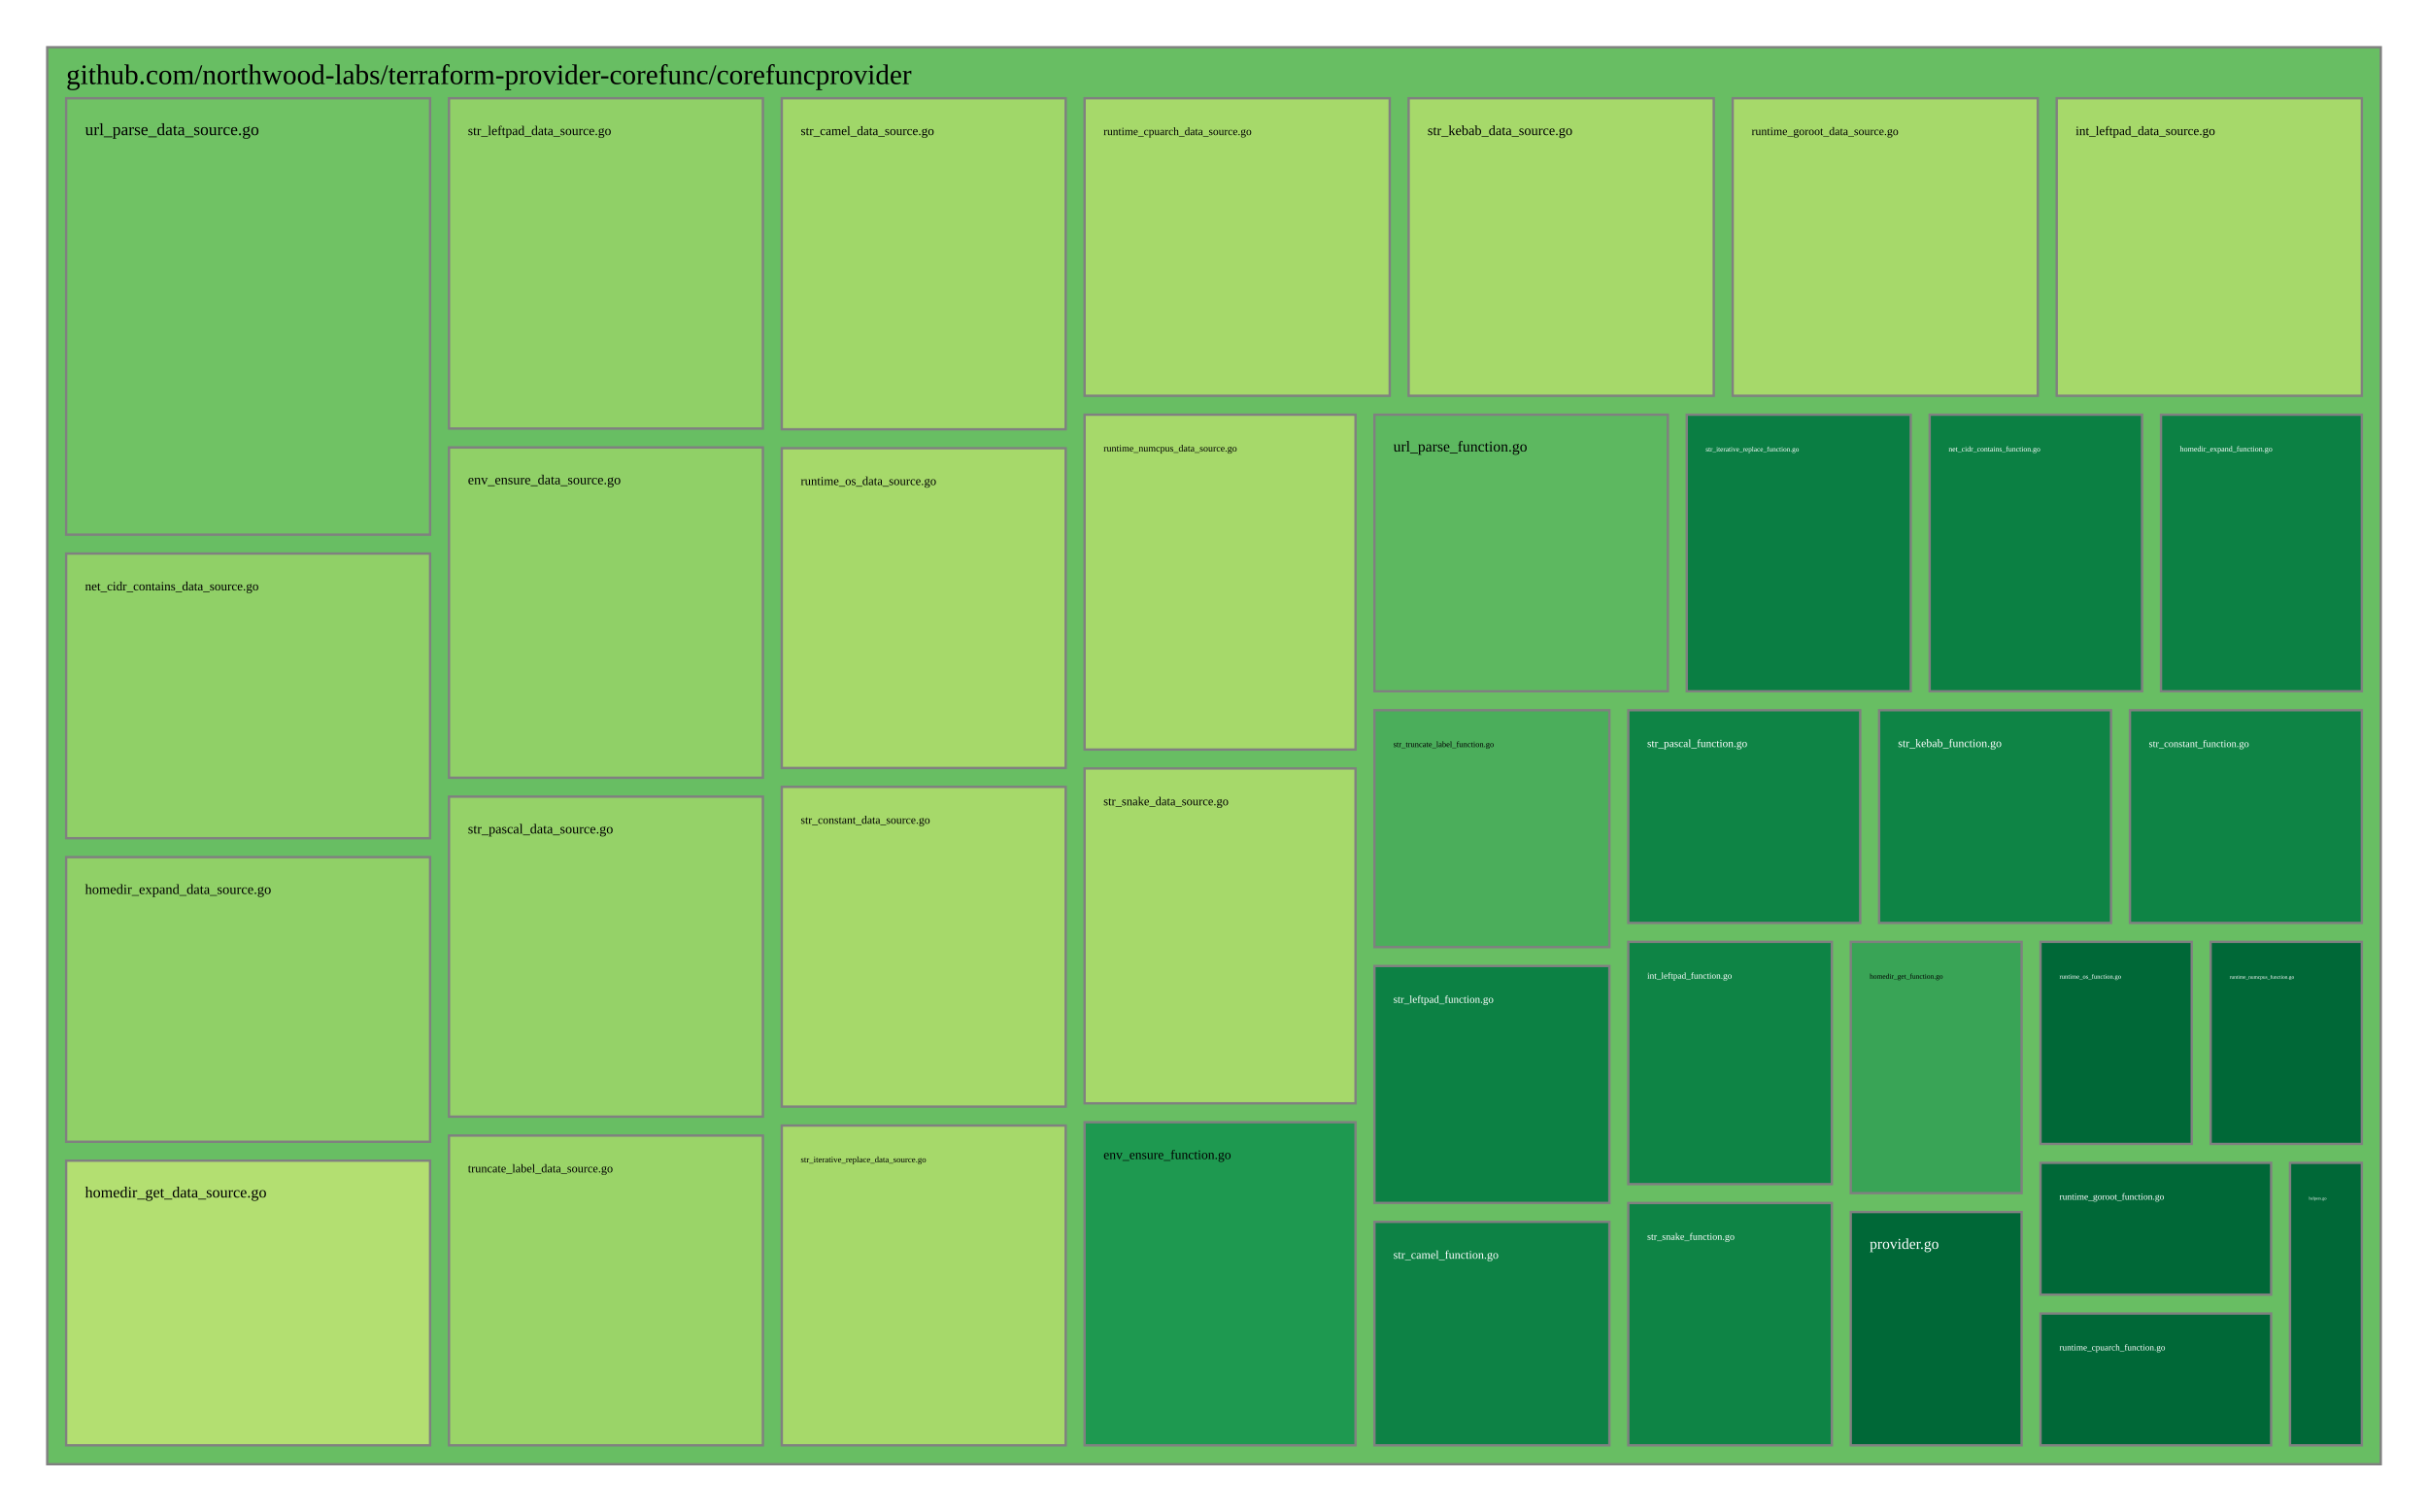
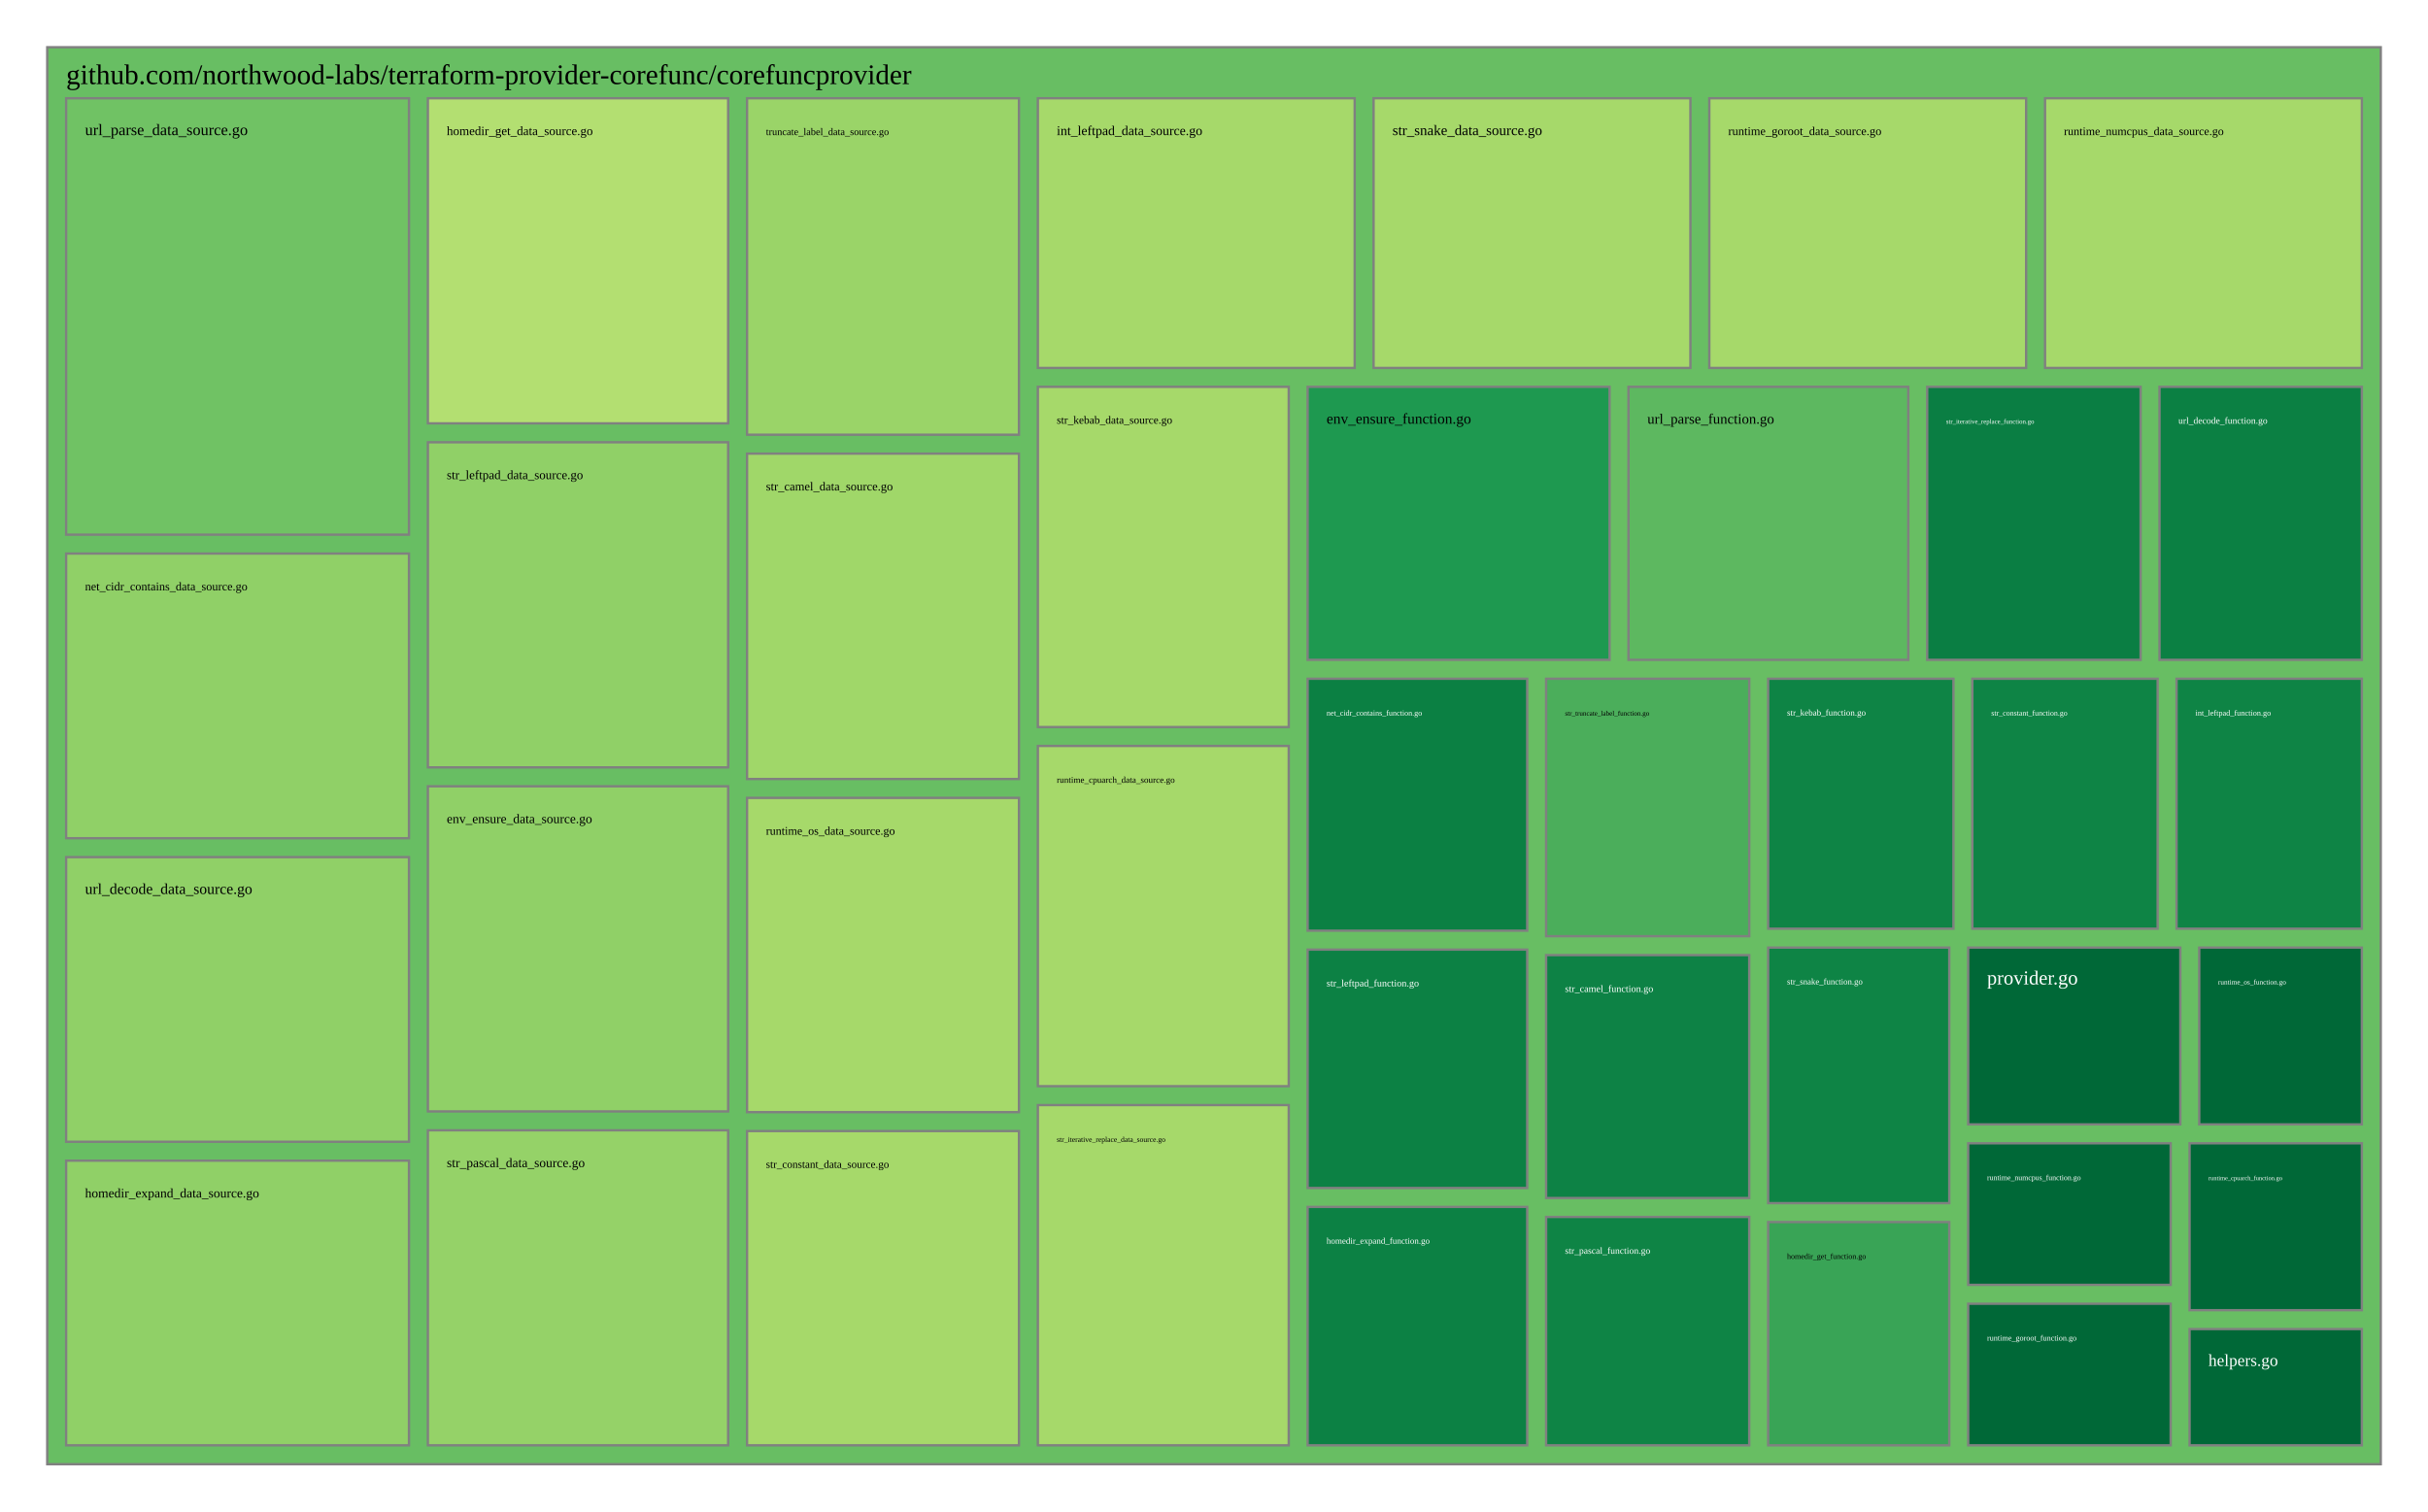
<svg xmlns="http://www.w3.org/2000/svg" viewBox="0 0 1028 640" style="background: white none repeat scroll 0% 0%;">
  <g>
    <rect x="20" y="20" width="988" height="600" style="fill: rgb(104, 190, 99);opacity:1;fill-opacity:1.00;stroke:rgb(128,128,128);stroke-width:1px;stroke-opacity:1.00;" />
    <text data-notex="1" text-anchor="start" transform="translate(28,35.6) scale(1)" style="font-family: Open Sans, verdana, arial, sans-serif !important; font-size: 12px; fill: rgb(0, 0, 0); fill-opacity: 1.00; white-space: pre;" data-math="N">github.com/northwood-labs/terraform-provider-corefunc/corefuncprovider</text>
  </g>
  <g>
-     <rect x="190.097" y="189.462" width="132.908" height="139.862" style="fill: rgb(144, 208, 103);opacity:1;fill-opacity:1.00;stroke:rgb(128,128,128);stroke-width:1px;stroke-opacity:1.00;" />
-     <text data-notex="1" text-anchor="start" transform="translate(198.0973,205.0617) scale(0.487117)" style="font-family: Open Sans, verdana, arial, sans-serif !important; font-size: 12px; fill: rgb(0, 0, 0); fill-opacity: 1.00; white-space: pre;" data-math="N">env_ensure_data_source.go</text>
+     <rect x="181.156" y="332.942" width="127.138" height="137.671" style="fill: rgb(144, 208, 103);opacity:1;fill-opacity:1.00;stroke:rgb(128,128,128);stroke-width:1px;stroke-opacity:1.00;" />
+     <text data-notex="1" text-anchor="start" transform="translate(189.1563,348.5422) scale(0.463075)" style="font-family: Open Sans, verdana, arial, sans-serif !important; font-size: 12px; fill: rgb(0, 0, 0); fill-opacity: 1.00; white-space: pre;" data-math="N">env_ensure_data_source.go</text>
  </g>
  <g>
-     <rect x="459.2" y="475.193" width="114.722" height="136.807" style="fill: rgb(30, 153, 80);opacity:1;fill-opacity:1.00;stroke:rgb(128,128,128);stroke-width:1px;stroke-opacity:1.00;" />
-     <text data-notex="1" text-anchor="start" transform="translate(467.2,490.793) scale(0.467432)" style="font-family: Open Sans, verdana, arial, sans-serif !important; font-size: 12px; fill: rgb(0, 0, 0); fill-opacity: 1.00; white-space: pre;" data-math="N">env_ensure_function.go</text>
+     <rect x="553.644" y="163.797" width="127.839" height="115.608" style="fill: rgb(30, 153, 80);opacity:1;fill-opacity:1.00;stroke:rgb(128,128,128);stroke-width:1px;stroke-opacity:1.00;" />
+     <text data-notex="1" text-anchor="start" transform="translate(561.6435,179.3972) scale(0.529539)" style="font-family: Open Sans, verdana, arial, sans-serif !important; font-size: 12px; fill: rgb(0, 0, 0); fill-opacity: 1.00; white-space: pre;" data-math="N">env_ensure_function.go</text>
  </g>
  <g>
-     <rect x="969.583" y="492.39" width="30.417" height="119.61" style="fill: rgb(0, 104, 55);opacity:1;fill-opacity:1.00;stroke:rgb(128,128,128);stroke-width:1px;stroke-opacity:1.00;" />
-     <text data-notex="1" text-anchor="start" transform="translate(977.5834,507.9903) scale(0.150173)" style="font-family: Open Sans, verdana, arial, sans-serif !important; font-size: 12px; fill: rgb(255, 255, 255); fill-opacity: 1.00; white-space: pre;" data-math="N">helpers.go</text>
+     <rect x="927.048" y="562.782" width="72.952" height="49.218" style="fill: rgb(0, 104, 55);opacity:1;fill-opacity:1.00;stroke:rgb(128,128,128);stroke-width:1px;stroke-opacity:1.00;" />
+     <text data-notex="1" text-anchor="start" transform="translate(935.0475,578.3821) scale(0.593255)" style="font-family: Open Sans, verdana, arial, sans-serif !important; font-size: 12px; fill: rgb(255, 255, 255); fill-opacity: 1.00; white-space: pre;" data-math="N">helpers.go</text>
  </g>
  <g>
-     <rect x="28" y="362.933" width="154.097" height="120.533" style="fill: rgb(144, 208, 103);opacity:1;fill-opacity:1.00;stroke:rgb(128,128,128);stroke-width:1px;stroke-opacity:1.00;" />
-     <text data-notex="1" text-anchor="start" transform="translate(36,378.5333) scale(0.496039)" style="font-family: Open Sans, verdana, arial, sans-serif !important; font-size: 12px; fill: rgb(0, 0, 0); fill-opacity: 1.00; white-space: pre;" data-math="N">homedir_expand_data_source.go</text>
+     <rect x="28" y="491.467" width="145.156" height="120.533" style="fill: rgb(144, 208, 103);opacity:1;fill-opacity:1.00;stroke:rgb(128,128,128);stroke-width:1px;stroke-opacity:1.00;" />
+     <text data-notex="1" text-anchor="start" transform="translate(36,507.0667) scale(0.463923)" style="font-family: Open Sans, verdana, arial, sans-serif !important; font-size: 12px; fill: rgb(0, 0, 0); fill-opacity: 1.00; white-space: pre;" data-math="N">homedir_expand_data_source.go</text>
  </g>
  <g>
-     <rect x="914.948" y="175.592" width="85.052" height="117.125" style="fill: rgb(12, 129, 68);opacity:1;fill-opacity:1.00;stroke:rgb(128,128,128);stroke-width:1px;stroke-opacity:1.00;" />
-     <text data-notex="1" text-anchor="start" transform="translate(922.9484,191.1923) scale(0.276649)" style="font-family: Open Sans, verdana, arial, sans-serif !important; font-size: 12px; fill: rgb(255, 255, 255); fill-opacity: 1.00; white-space: pre;" data-math="N">homedir_expand_function.go</text>
+     <rect x="553.644" y="511.047" width="92.968" height="100.953" style="fill: rgb(12, 129, 68);opacity:1;fill-opacity:1.00;stroke:rgb(128,128,128);stroke-width:1px;stroke-opacity:1.00;" />
+     <text data-notex="1" text-anchor="start" transform="translate(561.6435,526.6465) scale(0.308366)" style="font-family: Open Sans, verdana, arial, sans-serif !important; font-size: 12px; fill: rgb(255, 255, 255); fill-opacity: 1.00; white-space: pre;" data-math="N">homedir_expand_function.go</text>
  </g>
  <g>
-     <rect x="28" y="491.467" width="154.097" height="120.533" style="fill: rgb(179, 223, 113);opacity:1;fill-opacity:1.00;stroke:rgb(128,128,128);stroke-width:1px;stroke-opacity:1.00;" />
-     <text data-notex="1" text-anchor="start" transform="translate(36,507.0667) scale(0.553274)" style="font-family: Open Sans, verdana, arial, sans-serif !important; font-size: 12px; fill: rgb(0, 0, 0); fill-opacity: 1.00; white-space: pre;" data-math="N">homedir_get_data_source.go</text>
+     <rect x="181.156" y="41.6" width="127.138" height="137.671" style="fill: rgb(179, 223, 113);opacity:1;fill-opacity:1.00;stroke:rgb(128,128,128);stroke-width:1px;stroke-opacity:1.00;" />
+     <text data-notex="1" text-anchor="start" transform="translate(189.1563,57.2) scale(0.445264)" style="font-family: Open Sans, verdana, arial, sans-serif !important; font-size: 12px; fill: rgb(0, 0, 0); fill-opacity: 1.00; white-space: pre;" data-math="N">homedir_get_data_source.go</text>
  </g>
  <g>
-     <rect x="783.595" y="398.81" width="72.342" height="106.409" style="fill: rgb(57, 164, 86);opacity:1;fill-opacity:1.00;stroke:rgb(128,128,128);stroke-width:1px;stroke-opacity:1.00;" />
-     <text data-notex="1" text-anchor="start" transform="translate(791.5954,414.4098) scale(0.255174)" style="font-family: Open Sans, verdana, arial, sans-serif !important; font-size: 12px; fill: rgb(0, 0, 0); fill-opacity: 1.00; white-space: pre;" data-math="N">homedir_get_function.go</text>
+     <rect x="748.616" y="517.459" width="76.697" height="94.541" style="fill: rgb(57, 164, 86);opacity:1;fill-opacity:1.00;stroke:rgb(128,128,128);stroke-width:1px;stroke-opacity:1.00;" />
+     <text data-notex="1" text-anchor="start" transform="translate(756.6164,533.0592) scale(0.274894)" style="font-family: Open Sans, verdana, arial, sans-serif !important; font-size: 12px; fill: rgb(0, 0, 0); fill-opacity: 1.00; white-space: pre;" data-math="N">homedir_get_function.go</text>
  </g>
  <g>
-     <rect x="870.8" y="41.6" width="129.2" height="125.992" style="fill: rgb(166, 217, 106);opacity:1;fill-opacity:1.00;stroke:rgb(128,128,128);stroke-width:1px;stroke-opacity:1.00;" />
-     <text data-notex="1" text-anchor="start" transform="translate(878.8,57.2) scale(0.453526)" style="font-family: Open Sans, verdana, arial, sans-serif !important; font-size: 12px; fill: rgb(0, 0, 0); fill-opacity: 1.00; white-space: pre;" data-math="N">int_leftpad_data_source.go</text>
+     <rect x="439.42" y="41.6" width="134.145" height="114.197" style="fill: rgb(166, 217, 106);opacity:1;fill-opacity:1.00;stroke:rgb(128,128,128);stroke-width:1px;stroke-opacity:1.00;" />
+     <text data-notex="1" text-anchor="start" transform="translate(447.4198,57.2) scale(0.473338)" style="font-family: Open Sans, verdana, arial, sans-serif !important; font-size: 12px; fill: rgb(0, 0, 0); fill-opacity: 1.00; white-space: pre;" data-math="N">int_leftpad_data_source.go</text>
  </g>
  <g>
-     <rect x="689.401" y="398.81" width="86.195" height="102.595" style="fill: rgb(14, 132, 69);opacity:1;fill-opacity:1.00;stroke:rgb(128,128,128);stroke-width:1px;stroke-opacity:1.00;" />
-     <text data-notex="1" text-anchor="start" transform="translate(697.4008,414.4098) scale(0.31791)" style="font-family: Open Sans, verdana, arial, sans-serif !important; font-size: 12px; fill: rgb(255, 255, 255); fill-opacity: 1.00; white-space: pre;" data-math="N">int_leftpad_function.go</text>
+     <rect x="921.539" y="287.405" width="78.461" height="105.841" style="fill: rgb(14, 132, 69);opacity:1;fill-opacity:1.00;stroke:rgb(128,128,128);stroke-width:1px;stroke-opacity:1.00;" />
+     <text data-notex="1" text-anchor="start" transform="translate(929.5388,303.0052) scale(0.282886)" style="font-family: Open Sans, verdana, arial, sans-serif !important; font-size: 12px; fill: rgb(255, 255, 255); fill-opacity: 1.00; white-space: pre;" data-math="N">int_leftpad_function.go</text>
  </g>
  <g>
-     <rect x="28" y="234.4" width="154.097" height="120.533" style="fill: rgb(144, 208, 103);opacity:1;fill-opacity:1.00;stroke:rgb(128,128,128);stroke-width:1px;stroke-opacity:1.00;" />
-     <text data-notex="1" text-anchor="start" transform="translate(36,250) scale(0.449535)" style="font-family: Open Sans, verdana, arial, sans-serif !important; font-size: 12px; fill: rgb(0, 0, 0); fill-opacity: 1.00; white-space: pre;" data-math="N">net_cidr_contains_data_source.go</text>
+     <rect x="28" y="234.4" width="145.156" height="120.533" style="fill: rgb(144, 208, 103);opacity:1;fill-opacity:1.00;stroke:rgb(128,128,128);stroke-width:1px;stroke-opacity:1.00;" />
+     <text data-notex="1" text-anchor="start" transform="translate(36,250) scale(0.420431)" style="font-family: Open Sans, verdana, arial, sans-serif !important; font-size: 12px; fill: rgb(0, 0, 0); fill-opacity: 1.00; white-space: pre;" data-math="N">net_cidr_contains_data_source.go</text>
  </g>
  <g>
-     <rect x="816.999" y="175.592" width="89.949" height="117.125" style="fill: rgb(11, 128, 67);opacity:1;fill-opacity:1.00;stroke:rgb(128,128,128);stroke-width:1px;stroke-opacity:1.00;" />
-     <text data-notex="1" text-anchor="start" transform="translate(824.9993,191.1923) scale(0.265622)" style="font-family: Open Sans, verdana, arial, sans-serif !important; font-size: 12px; fill: rgb(255, 255, 255); fill-opacity: 1.00; white-space: pre;" data-math="N">net_cidr_contains_function.go</text>
+     <rect x="553.644" y="287.405" width="92.968" height="106.688" style="fill: rgb(11, 128, 67);opacity:1;fill-opacity:1.00;stroke:rgb(128,128,128);stroke-width:1px;stroke-opacity:1.00;" />
+     <text data-notex="1" text-anchor="start" transform="translate(561.6435,303.0052) scale(0.276466)" style="font-family: Open Sans, verdana, arial, sans-serif !important; font-size: 12px; fill: rgb(255, 255, 255); fill-opacity: 1.00; white-space: pre;" data-math="N">net_cidr_contains_function.go</text>
  </g>
  <g>
-     <rect x="783.595" y="513.219" width="72.342" height="98.781" style="fill: rgb(0, 104, 55);opacity:1;fill-opacity:1.00;stroke:rgb(128,128,128);stroke-width:1px;stroke-opacity:1.00;" />
-     <text data-notex="1" text-anchor="start" transform="translate(791.5954,528.8185) scale(0.533545)" style="font-family: Open Sans, verdana, arial, sans-serif !important; font-size: 12px; fill: rgb(255, 255, 255); fill-opacity: 1.00; white-space: pre;" data-math="N">provider.go</text>
+     <rect x="833.313" y="401.246" width="89.825" height="74.861" style="fill: rgb(0, 104, 55);opacity:1;fill-opacity:1.00;stroke:rgb(128,128,128);stroke-width:1px;stroke-opacity:1.00;" />
+     <text data-notex="1" text-anchor="start" transform="translate(841.3131,416.8464) scale(0.699097)" style="font-family: Open Sans, verdana, arial, sans-serif !important; font-size: 12px; fill: rgb(255, 255, 255); fill-opacity: 1.00; white-space: pre;" data-math="N">provider.go</text>
  </g>
  <g>
-     <rect x="459.2" y="41.6" width="129.2" height="125.992" style="fill: rgb(166, 217, 106);opacity:1;fill-opacity:1.00;stroke:rgb(128,128,128);stroke-width:1px;stroke-opacity:1.00;" />
-     <text data-notex="1" text-anchor="start" transform="translate(467.2,57.2) scale(0.393056)" style="font-family: Open Sans, verdana, arial, sans-serif !important; font-size: 12px; fill: rgb(0, 0, 0); fill-opacity: 1.00; white-space: pre;" data-math="N">runtime_cpuarch_data_source.go</text>
+     <rect x="439.42" y="315.865" width="106.224" height="144.068" style="fill: rgb(166, 217, 106);opacity:1;fill-opacity:1.00;stroke:rgb(128,128,128);stroke-width:1px;stroke-opacity:1.00;" />
+     <text data-notex="1" text-anchor="start" transform="translate(447.4198,331.4648) scale(0.313277)" style="font-family: Open Sans, verdana, arial, sans-serif !important; font-size: 12px; fill: rgb(0, 0, 0); fill-opacity: 1.00; white-space: pre;" data-math="N">runtime_cpuarch_data_source.go</text>
  </g>
  <g>
-     <rect x="863.938" y="556.195" width="97.646" height="55.805" style="fill: rgb(0, 104, 55);opacity:1;fill-opacity:1.00;stroke:rgb(128,128,128);stroke-width:1px;stroke-opacity:1.00;" />
-     <text data-notex="1" text-anchor="start" transform="translate(871.9378,571.7951) scale(0.314991)" style="font-family: Open Sans, verdana, arial, sans-serif !important; font-size: 12px; fill: rgb(255, 255, 255); fill-opacity: 1.00; white-space: pre;" data-math="N">runtime_cpuarch_function.go</text>
+     <rect x="927.048" y="484.108" width="72.952" height="70.675" style="fill: rgb(0, 104, 55);opacity:1;fill-opacity:1.00;stroke:rgb(128,128,128);stroke-width:1px;stroke-opacity:1.00;" />
+     <text data-notex="1" text-anchor="start" transform="translate(935.0475,499.7076) scale(0.219724)" style="font-family: Open Sans, verdana, arial, sans-serif !important; font-size: 12px; fill: rgb(255, 255, 255); fill-opacity: 1.00; white-space: pre;" data-math="N">runtime_cpuarch_function.go</text>
  </g>
  <g>
-     <rect x="733.6" y="41.6" width="129.2" height="125.992" style="fill: rgb(166, 217, 106);opacity:1;fill-opacity:1.00;stroke:rgb(128,128,128);stroke-width:1px;stroke-opacity:1.00;" />
-     <text data-notex="1" text-anchor="start" transform="translate(741.6,57.2) scale(0.406609)" style="font-family: Open Sans, verdana, arial, sans-serif !important; font-size: 12px; fill: rgb(0, 0, 0); fill-opacity: 1.00; white-space: pre;" data-math="N">runtime_goroot_data_source.go</text>
+     <rect x="723.71" y="41.6" width="134.145" height="114.197" style="fill: rgb(166, 217, 106);opacity:1;fill-opacity:1.00;stroke:rgb(128,128,128);stroke-width:1px;stroke-opacity:1.00;" />
+     <text data-notex="1" text-anchor="start" transform="translate(731.7099,57.2) scale(0.424372)" style="font-family: Open Sans, verdana, arial, sans-serif !important; font-size: 12px; fill: rgb(0, 0, 0); fill-opacity: 1.00; white-space: pre;" data-math="N">runtime_goroot_data_source.go</text>
  </g>
  <g>
-     <rect x="863.938" y="492.39" width="97.646" height="55.805" style="fill: rgb(0, 104, 55);opacity:1;fill-opacity:1.00;stroke:rgb(128,128,128);stroke-width:1px;stroke-opacity:1.00;" />
-     <text data-notex="1" text-anchor="start" transform="translate(871.9378,507.9903) scale(0.327106)" style="font-family: Open Sans, verdana, arial, sans-serif !important; font-size: 12px; fill: rgb(255, 255, 255); fill-opacity: 1.00; white-space: pre;" data-math="N">runtime_goroot_function.go</text>
+     <rect x="833.313" y="552.054" width="85.734" height="59.946" style="fill: rgb(0, 104, 55);opacity:1;fill-opacity:1.00;stroke:rgb(128,128,128);stroke-width:1px;stroke-opacity:1.00;" />
+     <text data-notex="1" text-anchor="start" transform="translate(841.3131,567.6538) scale(0.279385)" style="font-family: Open Sans, verdana, arial, sans-serif !important; font-size: 12px; fill: rgb(255, 255, 255); fill-opacity: 1.00; white-space: pre;" data-math="N">runtime_goroot_function.go</text>
  </g>
  <g>
-     <rect x="459.2" y="175.592" width="114.722" height="141.8" style="fill: rgb(166, 217, 106);opacity:1;fill-opacity:1.00;stroke:rgb(128,128,128);stroke-width:1px;stroke-opacity:1.00;" />
-     <text data-notex="1" text-anchor="start" transform="translate(467.2,191.1923) scale(0.342783)" style="font-family: Open Sans, verdana, arial, sans-serif !important; font-size: 12px; fill: rgb(0, 0, 0); fill-opacity: 1.00; white-space: pre;" data-math="N">runtime_numcpus_data_source.go</text>
+     <rect x="865.855" y="41.6" width="134.145" height="114.197" style="fill: rgb(166, 217, 106);opacity:1;fill-opacity:1.00;stroke:rgb(128,128,128);stroke-width:1px;stroke-opacity:1.00;" />
+     <text data-notex="1" text-anchor="start" transform="translate(873.855,57.2) scale(0.410226)" style="font-family: Open Sans, verdana, arial, sans-serif !important; font-size: 12px; fill: rgb(0, 0, 0); fill-opacity: 1.00; white-space: pre;" data-math="N">runtime_numcpus_data_source.go</text>
  </g>
  <g>
-     <rect x="935.969" y="398.81" width="64.031" height="85.58" style="fill: rgb(0, 104, 55);opacity:1;fill-opacity:1.00;stroke:rgb(128,128,128);stroke-width:1px;stroke-opacity:1.00;" />
-     <text data-notex="1" text-anchor="start" transform="translate(943.9689,414.4098) scale(0.185305)" style="font-family: Open Sans, verdana, arial, sans-serif !important; font-size: 12px; fill: rgb(255, 255, 255); fill-opacity: 1.00; white-space: pre;" data-math="N">runtime_numcpus_function.go</text>
+     <rect x="833.313" y="484.108" width="85.734" height="59.946" style="fill: rgb(0, 104, 55);opacity:1;fill-opacity:1.00;stroke:rgb(128,128,128);stroke-width:1px;stroke-opacity:1.00;" />
+     <text data-notex="1" text-anchor="start" transform="translate(841.3131,499.7076) scale(0.269037)" style="font-family: Open Sans, verdana, arial, sans-serif !important; font-size: 12px; fill: rgb(255, 255, 255); fill-opacity: 1.00; white-space: pre;" data-math="N">runtime_numcpus_function.go</text>
  </g>
  <g>
-     <rect x="331.005" y="189.785" width="120.195" height="135.405" style="fill: rgb(166, 217, 106);opacity:1;fill-opacity:1.00;stroke:rgb(128,128,128);stroke-width:1px;stroke-opacity:1.00;" />
-     <text data-notex="1" text-anchor="start" transform="translate(339.0054,205.3851) scale(0.434144)" style="font-family: Open Sans, verdana, arial, sans-serif !important; font-size: 12px; fill: rgb(0, 0, 0); fill-opacity: 1.00; white-space: pre;" data-math="N">runtime_os_data_source.go</text>
+     <rect x="316.294" y="337.854" width="115.126" height="133.073" style="fill: rgb(166, 217, 106);opacity:1;fill-opacity:1.00;stroke:rgb(128,128,128);stroke-width:1px;stroke-opacity:1.00;" />
+     <text data-notex="1" text-anchor="start" transform="translate(324.2942,353.4537) scale(0.413023)" style="font-family: Open Sans, verdana, arial, sans-serif !important; font-size: 12px; fill: rgb(0, 0, 0); fill-opacity: 1.00; white-space: pre;" data-math="N">runtime_os_data_source.go</text>
  </g>
  <g>
-     <rect x="863.938" y="398.81" width="64.031" height="85.58" style="fill: rgb(0, 104, 55);opacity:1;fill-opacity:1.00;stroke:rgb(128,128,128);stroke-width:1px;stroke-opacity:1.00;" />
-     <text data-notex="1" text-anchor="start" transform="translate(871.9378,414.4098) scale(0.22742)" style="font-family: Open Sans, verdana, arial, sans-serif !important; font-size: 12px; fill: rgb(255, 255, 255); fill-opacity: 1.00; white-space: pre;" data-math="N">runtime_os_function.go</text>
+     <rect x="931.138" y="401.246" width="68.862" height="74.861" style="fill: rgb(0, 104, 55);opacity:1;fill-opacity:1.00;stroke:rgb(128,128,128);stroke-width:1px;stroke-opacity:1.00;" />
+     <text data-notex="1" text-anchor="start" transform="translate(939.1378,416.8464) scale(0.250295)" style="font-family: Open Sans, verdana, arial, sans-serif !important; font-size: 12px; fill: rgb(255, 255, 255); fill-opacity: 1.00; white-space: pre;" data-math="N">runtime_os_function.go</text>
  </g>
  <g>
-     <rect x="331.005" y="41.6" width="120.195" height="140.185" style="fill: rgb(160, 215, 105);opacity:1;fill-opacity:1.00;stroke:rgb(128,128,128);stroke-width:1px;stroke-opacity:1.00;" />
-     <text data-notex="1" text-anchor="start" transform="translate(339.0054,57.2) scale(0.452233)" style="font-family: Open Sans, verdana, arial, sans-serif !important; font-size: 12px; fill: rgb(0, 0, 0); fill-opacity: 1.00; white-space: pre;" data-math="N">str_camel_data_source.go</text>
+     <rect x="316.294" y="192.078" width="115.126" height="137.776" style="fill: rgb(160, 215, 105);opacity:1;fill-opacity:1.00;stroke:rgb(128,128,128);stroke-width:1px;stroke-opacity:1.00;" />
+     <text data-notex="1" text-anchor="start" transform="translate(324.2942,207.678) scale(0.430233)" style="font-family: Open Sans, verdana, arial, sans-serif !important; font-size: 12px; fill: rgb(0, 0, 0); fill-opacity: 1.00; white-space: pre;" data-math="N">str_camel_data_source.go</text>
  </g>
  <g>
-     <rect x="581.922" y="517.373" width="99.479" height="94.627" style="fill: rgb(13, 130, 69);opacity:1;fill-opacity:1.00;stroke:rgb(128,128,128);stroke-width:1px;stroke-opacity:1.00;" />
-     <text data-notex="1" text-anchor="start" transform="translate(589.9216,532.9733) scale(0.414084)" style="font-family: Open Sans, verdana, arial, sans-serif !important; font-size: 12px; fill: rgb(255, 255, 255); fill-opacity: 1.00; white-space: pre;" data-math="N">str_camel_function.go</text>
+     <rect x="654.612" y="404.429" width="86.005" height="102.865" style="fill: rgb(13, 130, 69);opacity:1;fill-opacity:1.00;stroke:rgb(128,128,128);stroke-width:1px;stroke-opacity:1.00;" />
+     <text data-notex="1" text-anchor="start" transform="translate(662.6116,420.0293) scale(0.347246)" style="font-family: Open Sans, verdana, arial, sans-serif !important; font-size: 12px; fill: rgb(255, 255, 255); fill-opacity: 1.00; white-space: pre;" data-math="N">str_camel_function.go</text>
  </g>
  <g>
-     <rect x="331.005" y="333.19" width="120.195" height="135.405" style="fill: rgb(166, 217, 106);opacity:1;fill-opacity:1.00;stroke:rgb(128,128,128);stroke-width:1px;stroke-opacity:1.00;" />
-     <text data-notex="1" text-anchor="start" transform="translate(339.0054,348.7901) scale(0.401985)" style="font-family: Open Sans, verdana, arial, sans-serif !important; font-size: 12px; fill: rgb(0, 0, 0); fill-opacity: 1.00; white-space: pre;" data-math="N">str_constant_data_source.go</text>
+     <rect x="316.294" y="478.927" width="115.126" height="133.073" style="fill: rgb(166, 217, 106);opacity:1;fill-opacity:1.00;stroke:rgb(128,128,128);stroke-width:1px;stroke-opacity:1.00;" />
+     <text data-notex="1" text-anchor="start" transform="translate(324.2942,494.5268) scale(0.382429)" style="font-family: Open Sans, verdana, arial, sans-serif !important; font-size: 12px; fill: rgb(0, 0, 0); fill-opacity: 1.00; white-space: pre;" data-math="N">str_constant_data_source.go</text>
  </g>
  <g>
-     <rect x="901.8" y="300.717" width="98.2" height="90.093" style="fill: rgb(14, 132, 69);opacity:1;fill-opacity:1.00;stroke:rgb(128,128,128);stroke-width:1px;stroke-opacity:1.00;" />
-     <text data-notex="1" text-anchor="start" transform="translate(909.8003,316.3168) scale(0.35677)" style="font-family: Open Sans, verdana, arial, sans-serif !important; font-size: 12px; fill: rgb(255, 255, 255); fill-opacity: 1.00; white-space: pre;" data-math="N">str_constant_function.go</text>
+     <rect x="835.078" y="287.405" width="78.461" height="105.841" style="fill: rgb(14, 132, 69);opacity:1;fill-opacity:1.00;stroke:rgb(128,128,128);stroke-width:1px;stroke-opacity:1.00;" />
+     <text data-notex="1" text-anchor="start" transform="translate(843.0776,303.0052) scale(0.271099)" style="font-family: Open Sans, verdana, arial, sans-serif !important; font-size: 12px; fill: rgb(255, 255, 255); fill-opacity: 1.00; white-space: pre;" data-math="N">str_constant_function.go</text>
  </g>
  <g>
-     <rect x="331.005" y="476.595" width="120.195" height="135.405" style="fill: rgb(166, 217, 106);opacity:1;fill-opacity:1.00;stroke:rgb(128,128,128);stroke-width:1px;stroke-opacity:1.00;" />
-     <text data-notex="1" text-anchor="start" transform="translate(339.0054,492.195) scale(0.301489)" style="font-family: Open Sans, verdana, arial, sans-serif !important; font-size: 12px; fill: rgb(0, 0, 0); fill-opacity: 1.00; white-space: pre;" data-math="N">str_iterative_replace_data_source.go</text>
+     <rect x="439.42" y="467.932" width="106.224" height="144.068" style="fill: rgb(166, 217, 106);opacity:1;fill-opacity:1.00;stroke:rgb(128,128,128);stroke-width:1px;stroke-opacity:1.00;" />
+     <text data-notex="1" text-anchor="start" transform="translate(447.4198,483.5324) scale(0.261064)" style="font-family: Open Sans, verdana, arial, sans-serif !important; font-size: 12px; fill: rgb(0, 0, 0); fill-opacity: 1.00; white-space: pre;" data-math="N">str_iterative_replace_data_source.go</text>
  </g>
  <g>
-     <rect x="714.153" y="175.592" width="94.847" height="117.125" style="fill: rgb(10, 126, 67);opacity:1;fill-opacity:1.00;stroke:rgb(128,128,128);stroke-width:1px;stroke-opacity:1.00;" />
-     <text data-notex="1" text-anchor="start" transform="translate(722.1528,191.1923) scale(0.248884)" style="font-family: Open Sans, verdana, arial, sans-serif !important; font-size: 12px; fill: rgb(255, 255, 255); fill-opacity: 1.00; white-space: pre;" data-math="N">str_iterative_replace_function.go</text>
+     <rect x="815.952" y="163.797" width="90.366" height="115.608" style="fill: rgb(10, 126, 67);opacity:1;fill-opacity:1.00;stroke:rgb(128,128,128);stroke-width:1px;stroke-opacity:1.00;" />
+     <text data-notex="1" text-anchor="start" transform="translate(823.9524,179.3972) scale(0.234741)" style="font-family: Open Sans, verdana, arial, sans-serif !important; font-size: 12px; fill: rgb(255, 255, 255); fill-opacity: 1.00; white-space: pre;" data-math="N">str_iterative_replace_function.go</text>
  </g>
  <g>
-     <rect x="596.4" y="41.6" width="129.2" height="125.992" style="fill: rgb(166, 217, 106);opacity:1;fill-opacity:1.00;stroke:rgb(128,128,128);stroke-width:1px;stroke-opacity:1.00;" />
-     <text data-notex="1" text-anchor="start" transform="translate(604.4,57.2) scale(0.491319)" style="font-family: Open Sans, verdana, arial, sans-serif !important; font-size: 12px; fill: rgb(0, 0, 0); fill-opacity: 1.00; white-space: pre;" data-math="N">str_kebab_data_source.go</text>
+     <rect x="439.42" y="163.797" width="106.224" height="144.068" style="fill: rgb(166, 217, 106);opacity:1;fill-opacity:1.00;stroke:rgb(128,128,128);stroke-width:1px;stroke-opacity:1.00;" />
+     <text data-notex="1" text-anchor="start" transform="translate(447.4198,179.3972) scale(0.391596)" style="font-family: Open Sans, verdana, arial, sans-serif !important; font-size: 12px; fill: rgb(0, 0, 0); fill-opacity: 1.00; white-space: pre;" data-math="N">str_kebab_data_source.go</text>
  </g>
  <g>
-     <rect x="795.601" y="300.717" width="98.2" height="90.093" style="fill: rgb(14, 132, 69);opacity:1;fill-opacity:1.00;stroke:rgb(128,128,128);stroke-width:1px;stroke-opacity:1.00;" />
-     <text data-notex="1" text-anchor="start" transform="translate(803.6006,316.3168) scale(0.407737)" style="font-family: Open Sans, verdana, arial, sans-serif !important; font-size: 12px; fill: rgb(255, 255, 255); fill-opacity: 1.00; white-space: pre;" data-math="N">str_kebab_function.go</text>
+     <rect x="748.616" y="287.405" width="78.461" height="105.841" style="fill: rgb(14, 132, 69);opacity:1;fill-opacity:1.00;stroke:rgb(128,128,128);stroke-width:1px;stroke-opacity:1.00;" />
+     <text data-notex="1" text-anchor="start" transform="translate(756.6164,303.0052) scale(0.309827)" style="font-family: Open Sans, verdana, arial, sans-serif !important; font-size: 12px; fill: rgb(255, 255, 255); fill-opacity: 1.00; white-space: pre;" data-math="N">str_kebab_function.go</text>
  </g>
  <g>
-     <rect x="190.097" y="41.6" width="132.908" height="139.862" style="fill: rgb(144, 208, 103);opacity:1;fill-opacity:1.00;stroke:rgb(128,128,128);stroke-width:1px;stroke-opacity:1.00;" />
-     <text data-notex="1" text-anchor="start" transform="translate(198.0973,57.2) scale(0.468382)" style="font-family: Open Sans, verdana, arial, sans-serif !important; font-size: 12px; fill: rgb(0, 0, 0); fill-opacity: 1.00; white-space: pre;" data-math="N">str_leftpad_data_source.go</text>
+     <rect x="181.156" y="187.271" width="127.138" height="137.671" style="fill: rgb(144, 208, 103);opacity:1;fill-opacity:1.00;stroke:rgb(128,128,128);stroke-width:1px;stroke-opacity:1.00;" />
+     <text data-notex="1" text-anchor="start" transform="translate(189.1563,202.8711) scale(0.445264)" style="font-family: Open Sans, verdana, arial, sans-serif !important; font-size: 12px; fill: rgb(0, 0, 0); fill-opacity: 1.00; white-space: pre;" data-math="N">str_leftpad_data_source.go</text>
  </g>
  <g>
-     <rect x="581.922" y="409.045" width="99.479" height="100.328" style="fill: rgb(12, 129, 68);opacity:1;fill-opacity:1.00;stroke:rgb(128,128,128);stroke-width:1px;stroke-opacity:1.00;" />
-     <text data-notex="1" text-anchor="start" transform="translate(589.9216,424.645) scale(0.378076)" style="font-family: Open Sans, verdana, arial, sans-serif !important; font-size: 12px; fill: rgb(255, 255, 255); fill-opacity: 1.00; white-space: pre;" data-math="N">str_leftpad_function.go</text>
+     <rect x="553.644" y="402.093" width="92.968" height="100.953" style="fill: rgb(12, 129, 68);opacity:1;fill-opacity:1.00;stroke:rgb(128,128,128);stroke-width:1px;stroke-opacity:1.00;" />
+     <text data-notex="1" text-anchor="start" transform="translate(561.6435,417.6931) scale(0.348587)" style="font-family: Open Sans, verdana, arial, sans-serif !important; font-size: 12px; fill: rgb(255, 255, 255); fill-opacity: 1.00; white-space: pre;" data-math="N">str_leftpad_function.go</text>
  </g>
  <g>
-     <rect x="190.097" y="337.323" width="132.908" height="135.513" style="fill: rgb(149, 210, 104);opacity:1;fill-opacity:1.00;stroke:rgb(128,128,128);stroke-width:1px;stroke-opacity:1.00;" />
-     <text data-notex="1" text-anchor="start" transform="translate(198.0973,352.9233) scale(0.487117)" style="font-family: Open Sans, verdana, arial, sans-serif !important; font-size: 12px; fill: rgb(0, 0, 0); fill-opacity: 1.00; white-space: pre;" data-math="N">str_pascal_data_source.go</text>
+     <rect x="181.156" y="478.613" width="127.138" height="133.387" style="fill: rgb(149, 210, 104);opacity:1;fill-opacity:1.00;stroke:rgb(128,128,128);stroke-width:1px;stroke-opacity:1.00;" />
+     <text data-notex="1" text-anchor="start" transform="translate(189.1563,494.2133) scale(0.463075)" style="font-family: Open Sans, verdana, arial, sans-serif !important; font-size: 12px; fill: rgb(0, 0, 0); fill-opacity: 1.00; white-space: pre;" data-math="N">str_pascal_data_source.go</text>
  </g>
  <g>
-     <rect x="689.401" y="300.717" width="98.2" height="90.093" style="fill: rgb(14, 132, 69);opacity:1;fill-opacity:1.00;stroke:rgb(128,128,128);stroke-width:1px;stroke-opacity:1.00;" />
-     <text data-notex="1" text-anchor="start" transform="translate(697.4008,316.3168) scale(0.389203)" style="font-family: Open Sans, verdana, arial, sans-serif !important; font-size: 12px; fill: rgb(255, 255, 255); fill-opacity: 1.00; white-space: pre;" data-math="N">str_pascal_function.go</text>
+     <rect x="654.612" y="515.294" width="86.005" height="96.706" style="fill: rgb(14, 132, 69);opacity:1;fill-opacity:1.00;stroke:rgb(128,128,128);stroke-width:1px;stroke-opacity:1.00;" />
+     <text data-notex="1" text-anchor="start" transform="translate(662.6116,530.8942) scale(0.331462)" style="font-family: Open Sans, verdana, arial, sans-serif !important; font-size: 12px; fill: rgb(255, 255, 255); fill-opacity: 1.00; white-space: pre;" data-math="N">str_pascal_function.go</text>
  </g>
  <g>
-     <rect x="459.2" y="325.393" width="114.722" height="141.8" style="fill: rgb(166, 217, 106);opacity:1;fill-opacity:1.00;stroke:rgb(128,128,128);stroke-width:1px;stroke-opacity:1.00;" />
-     <text data-notex="1" text-anchor="start" transform="translate(467.2,340.9926) scale(0.428479)" style="font-family: Open Sans, verdana, arial, sans-serif !important; font-size: 12px; fill: rgb(0, 0, 0); fill-opacity: 1.00; white-space: pre;" data-math="N">str_snake_data_source.go</text>
+     <rect x="581.565" y="41.6" width="134.145" height="114.197" style="fill: rgb(166, 217, 106);opacity:1;fill-opacity:1.00;stroke:rgb(128,128,128);stroke-width:1px;stroke-opacity:1.00;" />
+     <text data-notex="1" text-anchor="start" transform="translate(589.5649,57.2) scale(0.512782)" style="font-family: Open Sans, verdana, arial, sans-serif !important; font-size: 12px; fill: rgb(0, 0, 0); fill-opacity: 1.00; white-space: pre;" data-math="N">str_snake_data_source.go</text>
  </g>
  <g>
-     <rect x="689.401" y="509.405" width="86.195" height="102.595" style="fill: rgb(14, 132, 69);opacity:1;fill-opacity:1.00;stroke:rgb(128,128,128);stroke-width:1px;stroke-opacity:1.00;" />
-     <text data-notex="1" text-anchor="start" transform="translate(697.4008,525.0049) scale(0.348187)" style="font-family: Open Sans, verdana, arial, sans-serif !important; font-size: 12px; fill: rgb(255, 255, 255); fill-opacity: 1.00; white-space: pre;" data-math="N">str_snake_function.go</text>
+     <rect x="748.616" y="401.246" width="76.697" height="108.213" style="fill: rgb(14, 132, 69);opacity:1;fill-opacity:1.00;stroke:rgb(128,128,128);stroke-width:1px;stroke-opacity:1.00;" />
+     <text data-notex="1" text-anchor="start" transform="translate(756.6164,416.8464) scale(0.301075)" style="font-family: Open Sans, verdana, arial, sans-serif !important; font-size: 12px; fill: rgb(255, 255, 255); fill-opacity: 1.00; white-space: pre;" data-math="N">str_snake_function.go</text>
  </g>
  <g>
-     <rect x="581.922" y="300.717" width="99.479" height="100.328" style="fill: rgb(75, 174, 91);opacity:1;fill-opacity:1.00;stroke:rgb(128,128,128);stroke-width:1px;stroke-opacity:1.00;" />
-     <text data-notex="1" text-anchor="start" transform="translate(589.9216,316.3168) scale(0.289858)" style="font-family: Open Sans, verdana, arial, sans-serif !important; font-size: 12px; fill: rgb(0, 0, 0); fill-opacity: 1.00; white-space: pre;" data-math="N">str_truncate_label_function.go</text>
+     <rect x="654.612" y="287.405" width="86.005" height="109.024" style="fill: rgb(75, 174, 91);opacity:1;fill-opacity:1.00;stroke:rgb(128,128,128);stroke-width:1px;stroke-opacity:1.00;" />
+     <text data-notex="1" text-anchor="start" transform="translate(662.6116,303.0052) scale(0.243072)" style="font-family: Open Sans, verdana, arial, sans-serif !important; font-size: 12px; fill: rgb(0, 0, 0); fill-opacity: 1.00; white-space: pre;" data-math="N">str_truncate_label_function.go</text>
  </g>
  <g>
-     <rect x="190.097" y="480.836" width="132.908" height="131.164" style="fill: rgb(154, 212, 104);opacity:1;fill-opacity:1.00;stroke:rgb(128,128,128);stroke-width:1px;stroke-opacity:1.00;" />
-     <text data-notex="1" text-anchor="start" transform="translate(198.0973,496.4361) scale(0.419929)" style="font-family: Open Sans, verdana, arial, sans-serif !important; font-size: 12px; fill: rgb(0, 0, 0); fill-opacity: 1.00; white-space: pre;" data-math="N">truncate_label_data_source.go</text>
+     <rect x="316.294" y="41.6" width="115.126" height="142.478" style="fill: rgb(154, 212, 104);opacity:1;fill-opacity:1.00;stroke:rgb(128,128,128);stroke-width:1px;stroke-opacity:1.00;" />
+     <text data-notex="1" text-anchor="start" transform="translate(324.2942,57.2) scale(0.356055)" style="font-family: Open Sans, verdana, arial, sans-serif !important; font-size: 12px; fill: rgb(0, 0, 0); fill-opacity: 1.00; white-space: pre;" data-math="N">truncate_label_data_source.go</text>
  </g>
  <g>
-     <rect x="28" y="41.6" width="154.097" height="184.8" style="fill: rgb(112, 194, 100);opacity:1;fill-opacity:1.00;stroke:rgb(128,128,128);stroke-width:1px;stroke-opacity:1.00;" />
-     <text data-notex="1" text-anchor="start" transform="translate(36,57.2) scale(0.599381)" style="font-family: Open Sans, verdana, arial, sans-serif !important; font-size: 12px; fill: rgb(0, 0, 0); fill-opacity: 1.00; white-space: pre;" data-math="N">url_parse_data_source.go</text>
+     <rect x="28" y="362.933" width="145.156" height="120.533" style="fill: rgb(144, 208, 103);opacity:1;fill-opacity:1.00;stroke:rgb(128,128,128);stroke-width:1px;stroke-opacity:1.00;" />
+     <text data-notex="1" text-anchor="start" transform="translate(36,378.5333) scale(0.538151)" style="font-family: Open Sans, verdana, arial, sans-serif !important; font-size: 12px; fill: rgb(0, 0, 0); fill-opacity: 1.00; white-space: pre;" data-math="N">url_decode_data_source.go</text>
  </g>
  <g>
-     <rect x="581.922" y="175.592" width="124.231" height="117.125" style="fill: rgb(93, 184, 96);opacity:1;fill-opacity:1.00;stroke:rgb(128,128,128);stroke-width:1px;stroke-opacity:1.00;" />
-     <text data-notex="1" text-anchor="start" transform="translate(589.9216,191.1923) scale(0.536861)" style="font-family: Open Sans, verdana, arial, sans-serif !important; font-size: 12px; fill: rgb(0, 0, 0); fill-opacity: 1.00; white-space: pre;" data-math="N">url_parse_function.go</text>
+     <rect x="914.318" y="163.797" width="85.682" height="115.608" style="fill: rgb(11, 128, 67);opacity:1;fill-opacity:1.00;stroke:rgb(128,128,128);stroke-width:1px;stroke-opacity:1.00;" />
+     <text data-notex="1" text-anchor="start" transform="translate(922.3183,179.3972) scale(0.329933)" style="font-family: Open Sans, verdana, arial, sans-serif !important; font-size: 12px; fill: rgb(255, 255, 255); fill-opacity: 1.00; white-space: pre;" data-math="N">url_decode_function.go</text>
+   </g>
+   <g>
+     <rect x="28" y="41.6" width="145.156" height="184.8" style="fill: rgb(112, 194, 100);opacity:1;fill-opacity:1.00;stroke:rgb(128,128,128);stroke-width:1px;stroke-opacity:1.00;" />
+     <text data-notex="1" text-anchor="start" transform="translate(36,57.2) scale(0.560574)" style="font-family: Open Sans, verdana, arial, sans-serif !important; font-size: 12px; fill: rgb(0, 0, 0); fill-opacity: 1.00; white-space: pre;" data-math="N">url_parse_data_source.go</text>
+   </g>
+   <g>
+     <rect x="689.482" y="163.797" width="118.47" height="115.608" style="fill: rgb(93, 184, 96);opacity:1;fill-opacity:1.00;stroke:rgb(128,128,128);stroke-width:1px;stroke-opacity:1.00;" />
+     <text data-notex="1" text-anchor="start" transform="translate(697.4821,179.3972) scale(0.508286)" style="font-family: Open Sans, verdana, arial, sans-serif !important; font-size: 12px; fill: rgb(0, 0, 0); fill-opacity: 1.00; white-space: pre;" data-math="N">url_parse_function.go</text>
  </g>
</svg>
